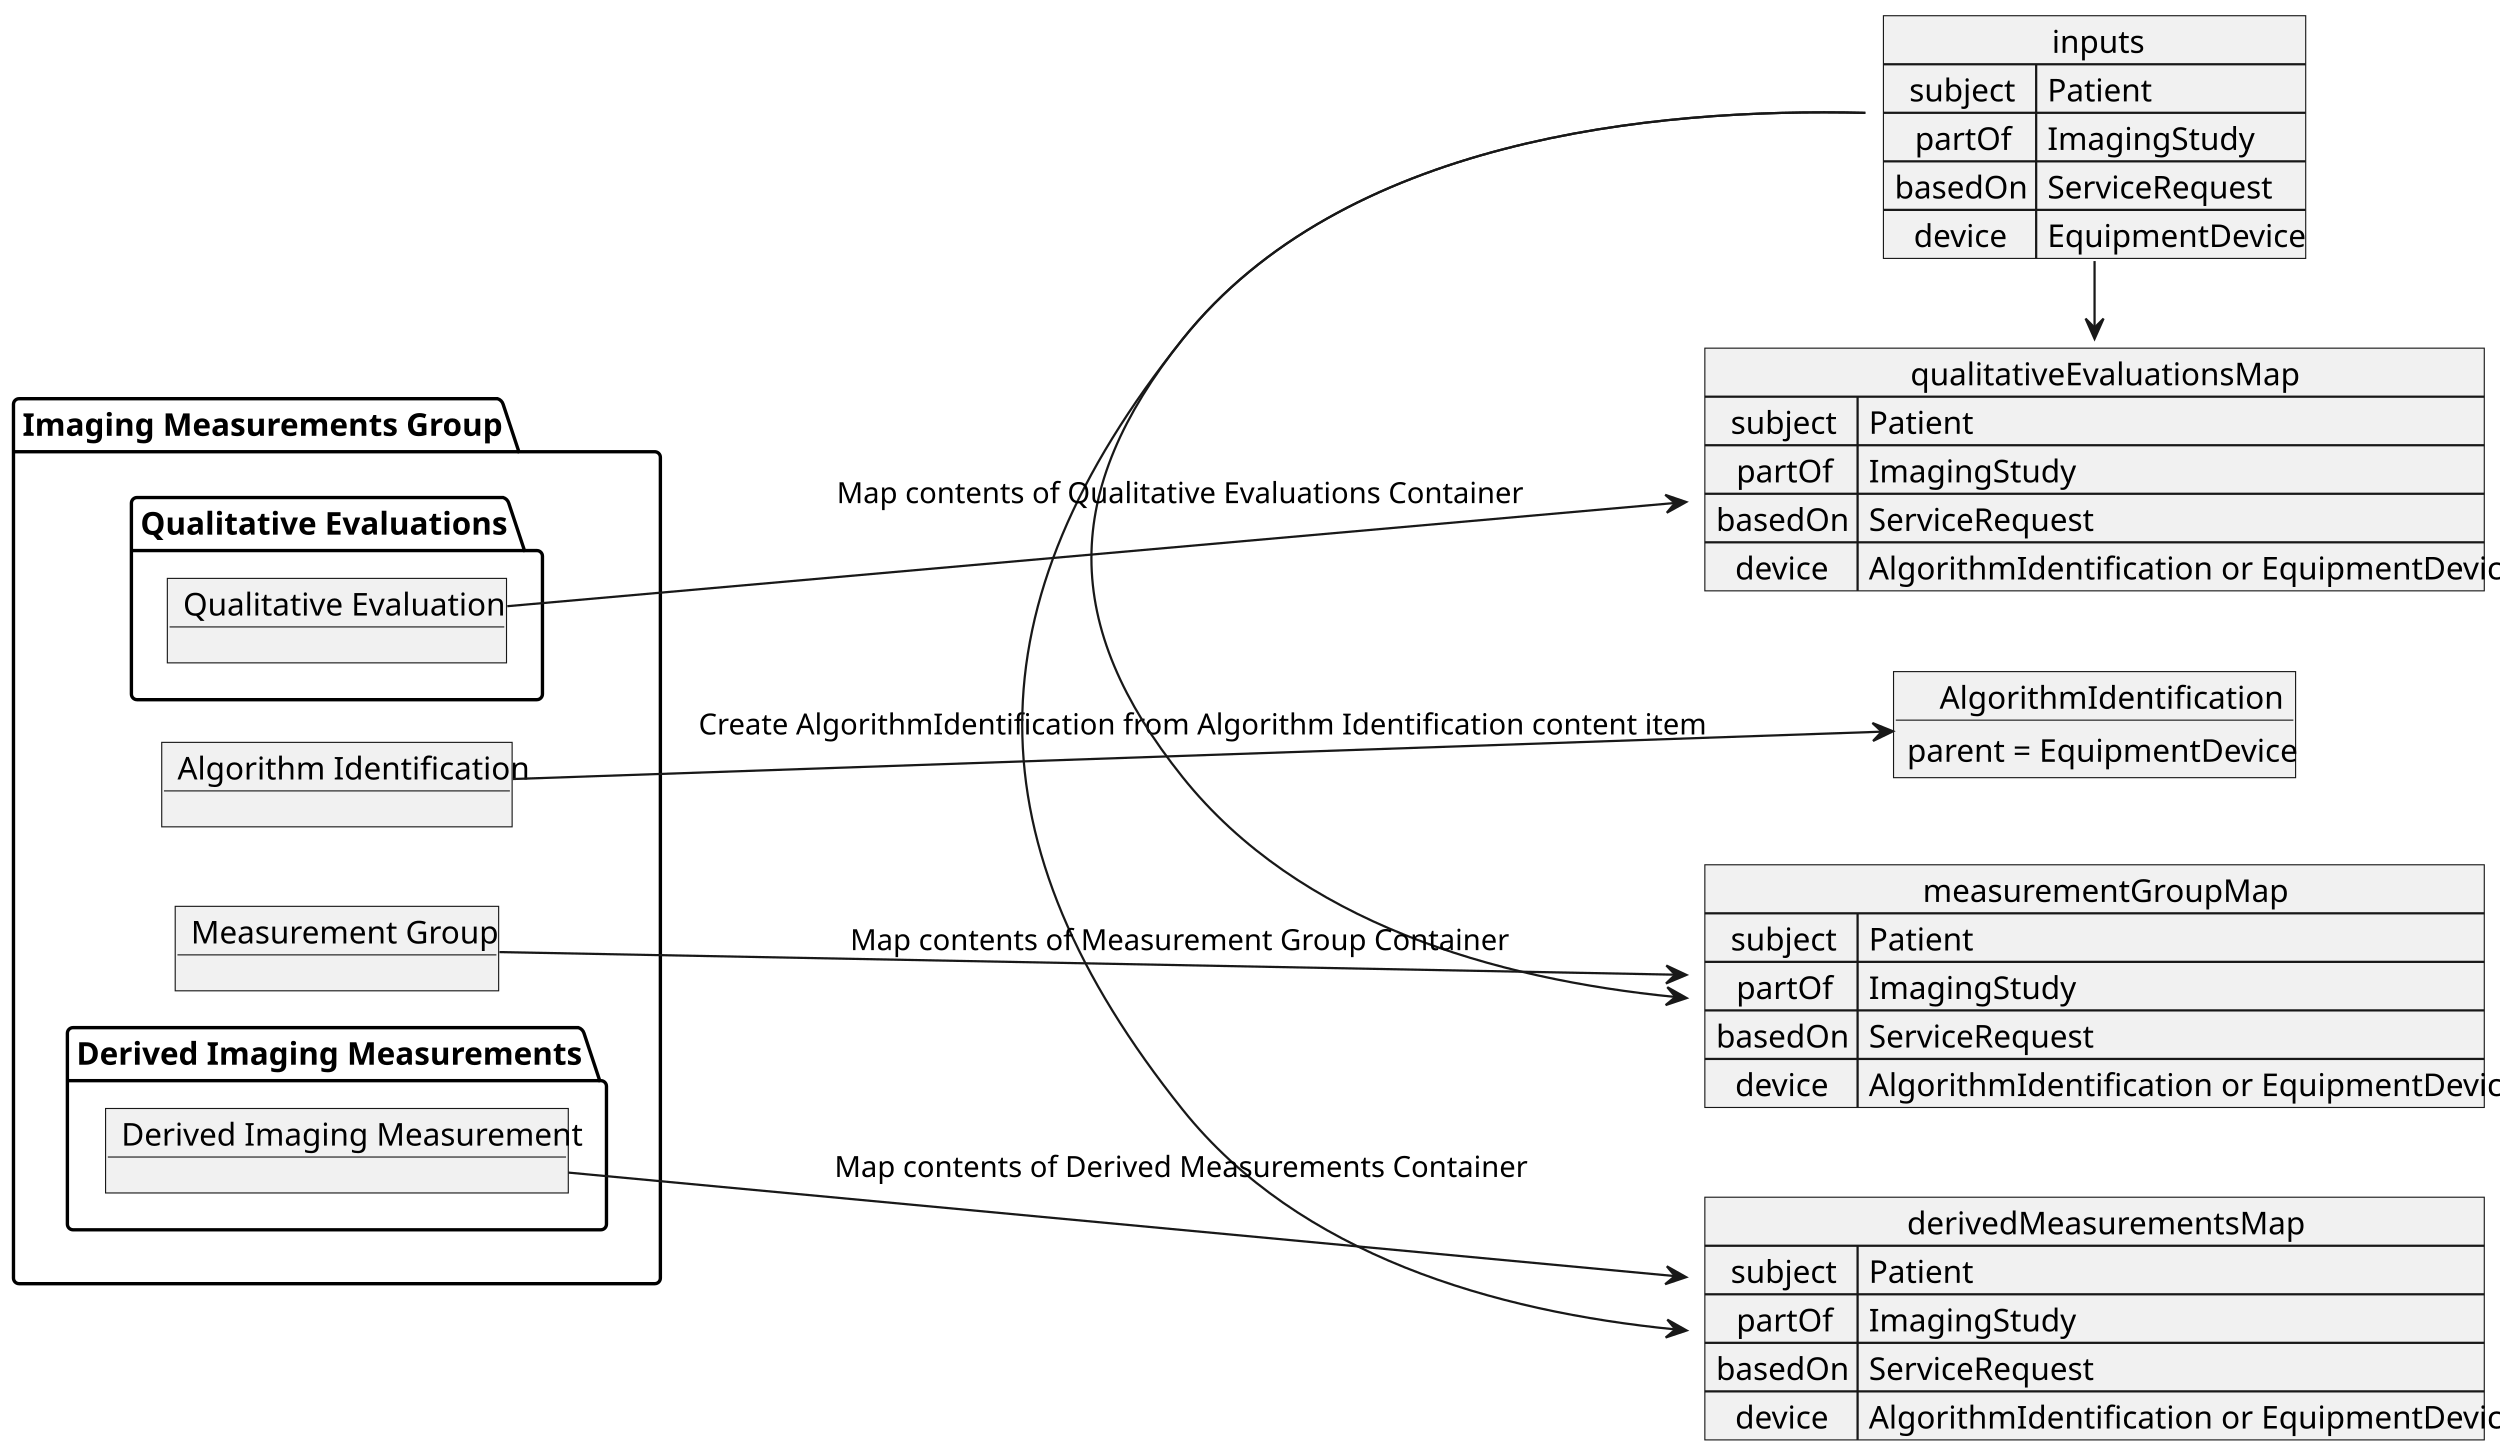
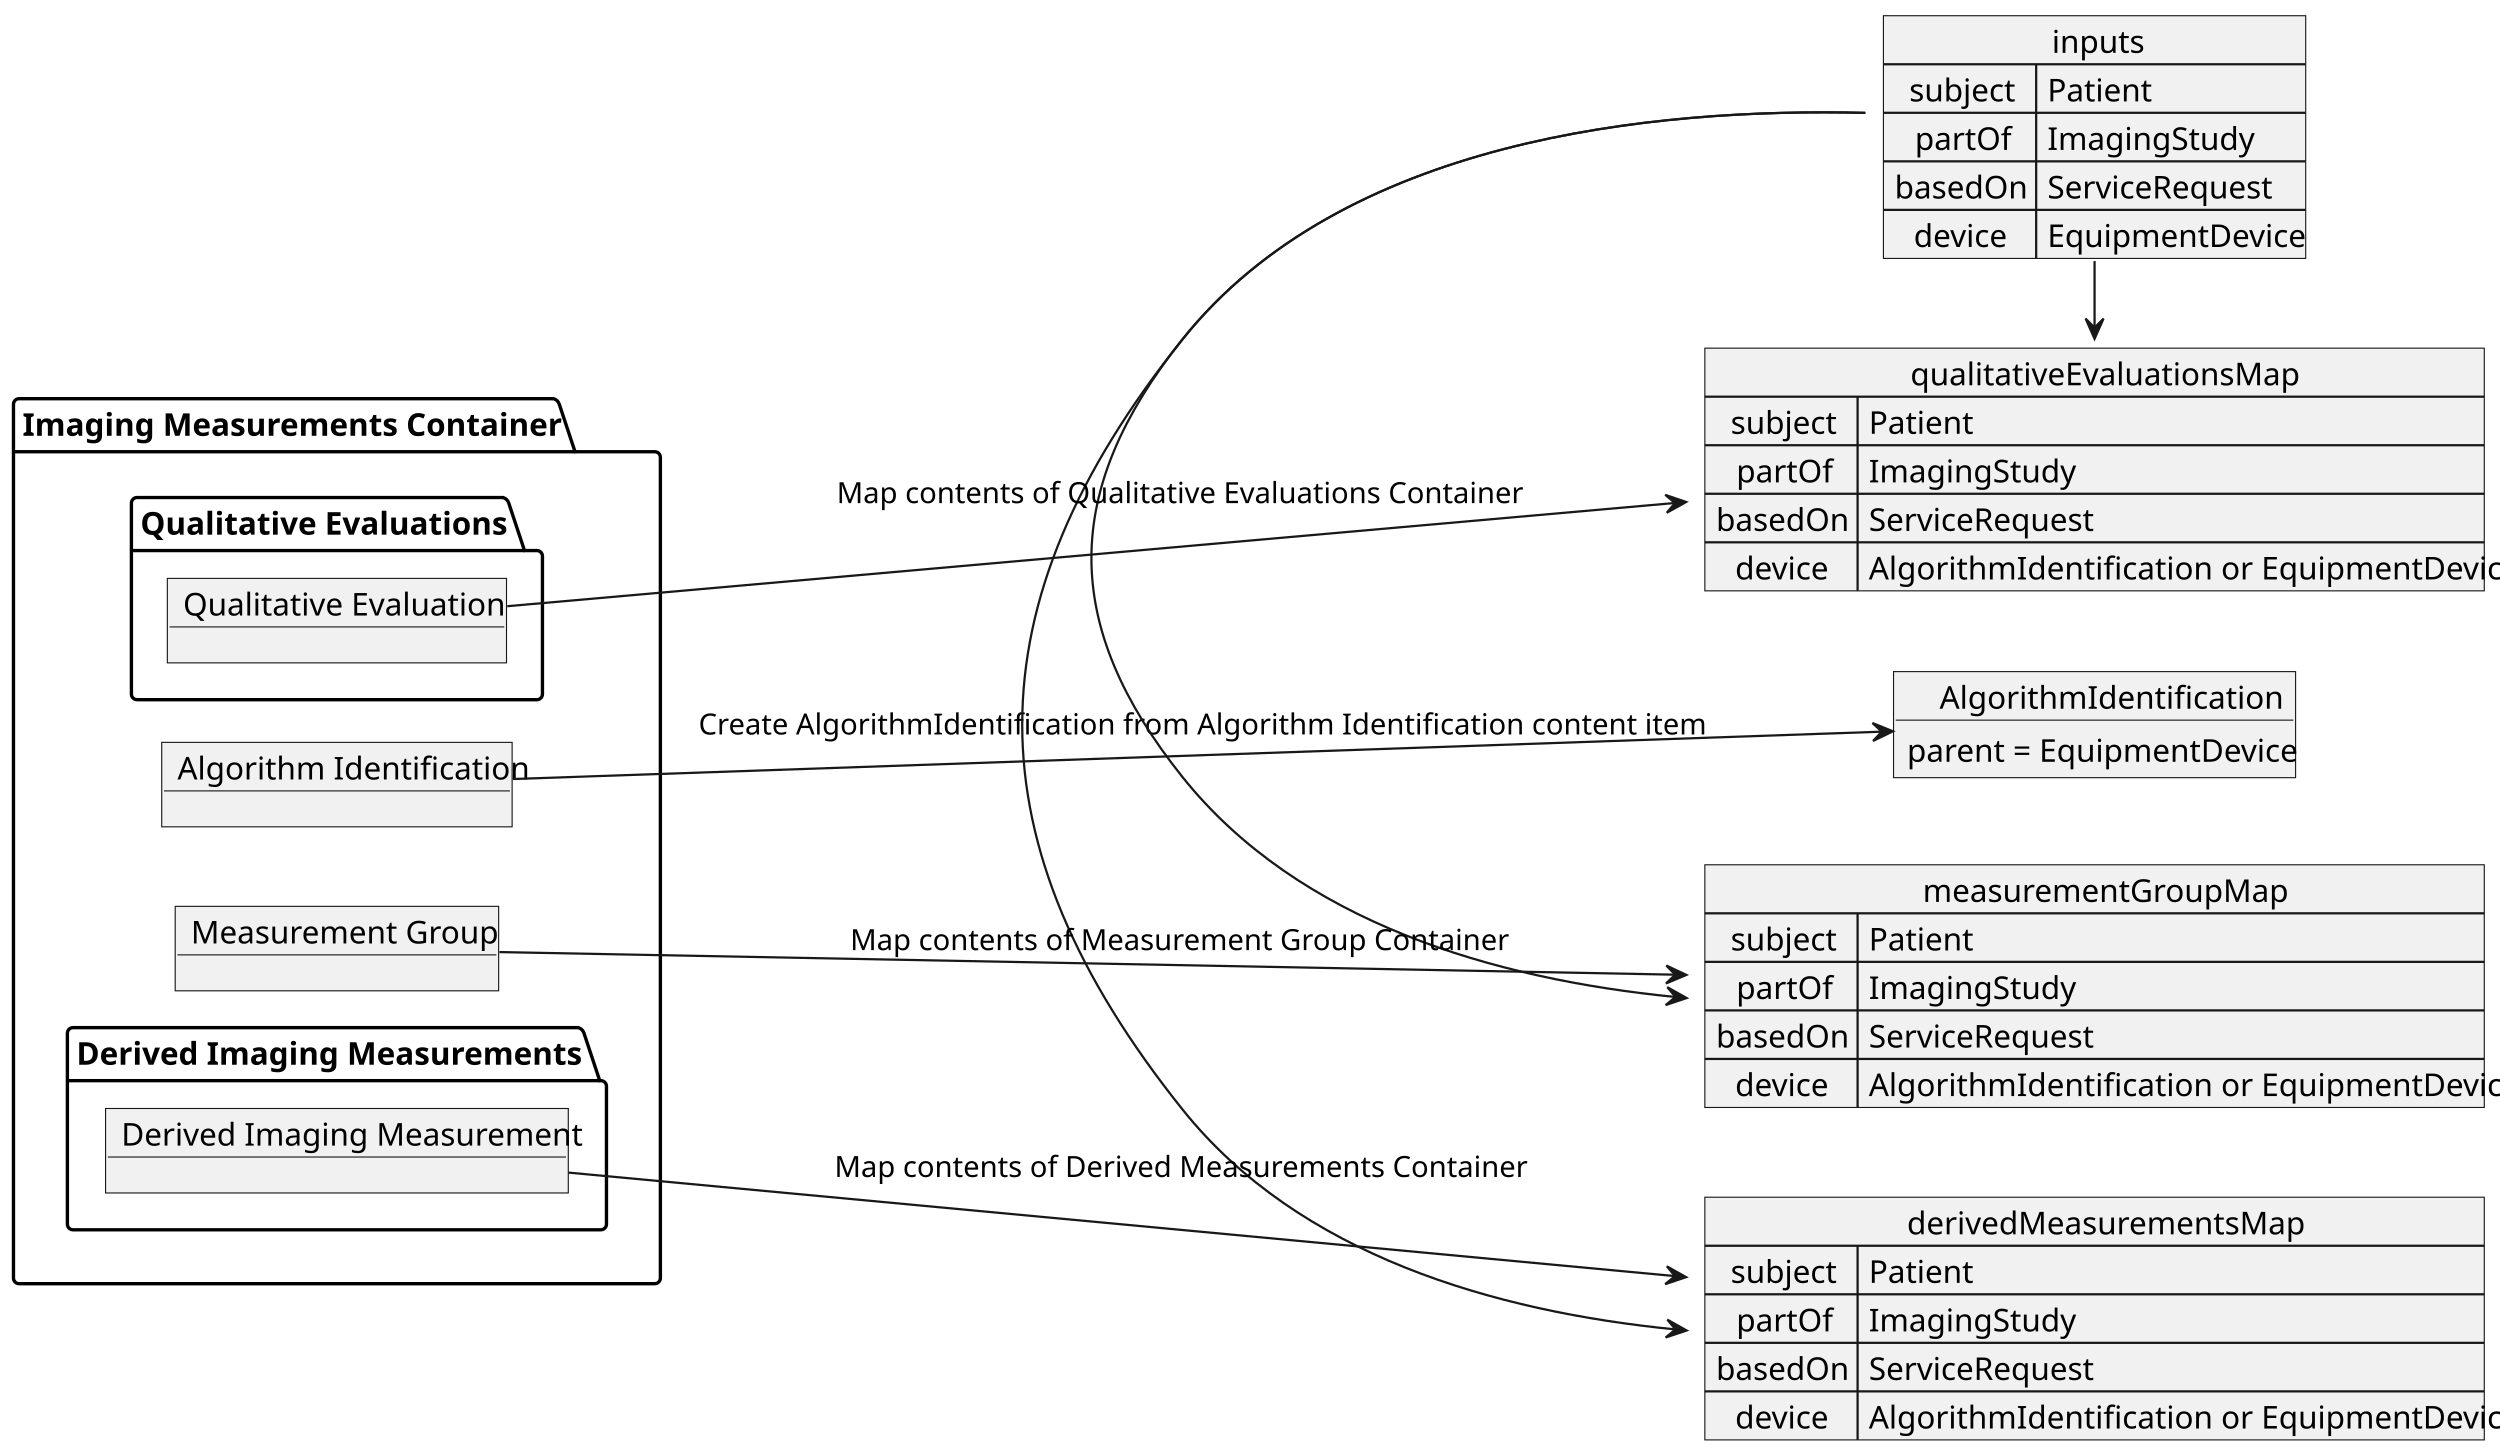
<svg xmlns="http://www.w3.org/2000/svg" contentStyleType="text/css" height="648px" preserveAspectRatio="none" style="width:1113px;height:648px;background:#FFFFFF;" version="1.1" viewBox="0 0 1113 648" width="1113px" zoomAndPan="magnify">
  <defs />
  <g>
    <g id="cluster_imagingMeasurementGroup">
-       <path d="M8.5,177.5 L221.5,177.5 A3.75,3.75 0 0 1 224,180 L231,201.109 L291.5,201.109 A2.5,2.5 0 0 1 294,203.609 L294,569 A2.5,2.5 0 0 1 291.5,571.5 L8.5,571.5 A2.5,2.5 0 0 1 6,569 L6,180 A2.5,2.5 0 0 1 8.5,177.5 " fill="none" style="stroke:#000000;stroke-width:1.5;" />
-       <line style="stroke:#000000;stroke-width:1.5;" x1="6" x2="231" y1="201.109" y2="201.109" />
-       <text fill="#000000" font-family="sans-serif" font-size="14" font-weight="bold" lengthAdjust="spacing" textLength="212" x="10" y="194.033">Imaging Measurements Group</text>
+       <path d="M8.5,177.5 L246.5,177.5 A3.75,3.75 0 0 1 249,180 L256,201.109 L291.5,201.109 A2.5,2.5 0 0 1 294,203.609 L294,569 A2.5,2.5 0 0 1 291.5,571.5 L8.5,571.5 A2.5,2.5 0 0 1 6,569 L6,180 A2.5,2.5 0 0 1 8.5,177.5 " fill="none" style="stroke:#000000;stroke-width:1.5;" />
+       <line style="stroke:#000000;stroke-width:1.5;" x1="6" x2="256" y1="201.109" y2="201.109" />
+       <text fill="#000000" font-family="sans-serif" font-size="14" font-weight="bold" lengthAdjust="spacing" textLength="237" x="10" y="194.033">Imaging Measurements Container</text>
    </g>
    <g id="cluster_Derived Imaging Measurements">
      <path d="M32.5,457.5 L257.5,457.5 A3.75,3.75 0 0 1 260,460 L267,481.109 L267.5,481.109 A2.5,2.5 0 0 1 270,483.609 L270,545 A2.5,2.5 0 0 1 267.5,547.5 L32.5,547.5 A2.5,2.5 0 0 1 30,545 L30,460 A2.5,2.5 0 0 1 32.5,457.5 " fill="none" style="stroke:#000000;stroke-width:1.5;" />
      <line style="stroke:#000000;stroke-width:1.5;" x1="30" x2="267" y1="481.109" y2="481.109" />
      <text fill="#000000" font-family="sans-serif" font-size="14" font-weight="bold" lengthAdjust="spacing" textLength="224" x="34" y="474.033">Derived Imaging Measurements</text>
    </g>
    <g id="cluster_Qualitative Evaluations">
      <path d="M61,221.5 L224,221.5 A3.75,3.75 0 0 1 226.5,224 L233.5,245.109 L239,245.109 A2.5,2.5 0 0 1 241.5,247.609 L241.5,309 A2.5,2.5 0 0 1 239,311.5 L61,311.5 A2.5,2.5 0 0 1 58.5,309 L58.5,224 A2.5,2.5 0 0 1 61,221.5 " fill="none" style="stroke:#000000;stroke-width:1.5;" />
      <line style="stroke:#000000;stroke-width:1.5;" x1="58.5" x2="233.5" y1="245.109" y2="245.109" />
      <text fill="#000000" font-family="sans-serif" font-size="14" font-weight="bold" lengthAdjust="spacing" textLength="162" x="62.5" y="238.033">Qualitative Evaluations</text>
    </g>
    <g id="elem_algorithm">
      <rect fill="#F1F1F1" height="37.609" style="stroke:#181818;stroke-width:0.5;" width="156" x="72" y="330.5" />
      <text fill="#000000" font-family="sans-serif" font-size="14" lengthAdjust="spacing" textLength="142" x="79" y="347.033">Algorithm Identification</text>
      <line style="stroke:#181818;stroke-width:0.5;" x1="73" x2="227" y1="352.109" y2="352.109" />
    </g>
    <g id="elem_measurementGroup">
      <rect fill="#F1F1F1" height="37.609" style="stroke:#181818;stroke-width:0.5;" width="144" x="78" y="403.5" />
      <text fill="#000000" font-family="sans-serif" font-size="14" lengthAdjust="spacing" textLength="130" x="85" y="420.033">Measurement Group</text>
      <line style="stroke:#181818;stroke-width:0.5;" x1="79" x2="221" y1="425.109" y2="425.109" />
    </g>
    <g id="elem_derivedMeasurement">
      <rect fill="#F1F1F1" height="37.609" style="stroke:#181818;stroke-width:0.5;" width="206" x="47" y="493.5" />
      <text fill="#000000" font-family="sans-serif" font-size="14" lengthAdjust="spacing" textLength="192" x="54" y="510.033">Derived Imaging Measurement</text>
      <line style="stroke:#181818;stroke-width:0.5;" x1="48" x2="252" y1="515.109" y2="515.109" />
    </g>
    <g id="elem_qualitativeEvaluations">
      <rect fill="#F1F1F1" height="37.609" style="stroke:#181818;stroke-width:0.5;" width="151" x="74.5" y="257.5" />
      <text fill="#000000" font-family="sans-serif" font-size="14" lengthAdjust="spacing" textLength="137" x="81.5" y="274.033">Qualitative Evaluation</text>
      <line style="stroke:#181818;stroke-width:0.5;" x1="75.5" x2="224.5" y1="279.109" y2="279.109" />
    </g>
    <g id="elem_inputs">
      <rect fill="#F1F1F1" height="108.047" style="stroke:#181818;stroke-width:0.5;" width="188" x="838.5" y="7" />
      <text fill="#000000" font-family="sans-serif" font-size="14" lengthAdjust="spacing" textLength="38" x="913.5" y="23.533">inputs</text>
      <line style="stroke:#181818;stroke-width:1.0;" x1="838.5" x2="1026.5" y1="28.609" y2="28.609" />
      <text fill="#000000" font-family="sans-serif" font-size="14" lengthAdjust="spacing" textLength="45" x="850" y="45.143">subject</text>
      <text fill="#000000" font-family="sans-serif" font-size="14" lengthAdjust="spacing" textLength="44" x="911.5" y="45.143">Patient</text>
      <line style="stroke:#181818;stroke-width:1.0;" x1="906.5" x2="906.5" y1="28.609" y2="50.219" />
      <line style="stroke:#181818;stroke-width:1.0;" x1="838.5" x2="1026.5" y1="50.219" y2="50.219" />
      <text fill="#000000" font-family="sans-serif" font-size="14" lengthAdjust="spacing" textLength="40" x="852.5" y="66.752">partOf</text>
      <text fill="#000000" font-family="sans-serif" font-size="14" lengthAdjust="spacing" textLength="85" x="911.5" y="66.752">ImagingStudy</text>
      <line style="stroke:#181818;stroke-width:1.0;" x1="906.5" x2="906.5" y1="50.219" y2="71.828" />
      <line style="stroke:#181818;stroke-width:1.0;" x1="838.5" x2="1026.5" y1="71.828" y2="71.828" />
      <text fill="#000000" font-family="sans-serif" font-size="14" lengthAdjust="spacing" textLength="58" x="843.5" y="88.361">basedOn</text>
      <text fill="#000000" font-family="sans-serif" font-size="14" lengthAdjust="spacing" textLength="100" x="911.5" y="88.361">ServiceRequest</text>
      <line style="stroke:#181818;stroke-width:1.0;" x1="906.5" x2="906.5" y1="71.828" y2="93.438" />
      <line style="stroke:#181818;stroke-width:1.0;" x1="838.5" x2="1026.5" y1="93.438" y2="93.438" />
      <text fill="#000000" font-family="sans-serif" font-size="14" lengthAdjust="spacing" textLength="41" x="852" y="109.971">device</text>
      <text fill="#000000" font-family="sans-serif" font-size="14" lengthAdjust="spacing" textLength="110" x="911.5" y="109.971">EquipmentDevice</text>
      <line style="stroke:#181818;stroke-width:1.0;" x1="906.5" x2="906.5" y1="93.438" y2="115.047" />
    </g>
    <g id="elem_AlgorithmIdentification">
      <rect fill="#F1F1F1" height="47.219" style="stroke:#181818;stroke-width:0.5;" width="179" x="843" y="299" />
      <text fill="#000000" font-family="sans-serif" font-size="14" lengthAdjust="spacing" textLength="138" x="863.5" y="315.533">AlgorithmIdentification</text>
      <line style="stroke:#181818;stroke-width:0.5;" x1="844" x2="1021" y1="320.609" y2="320.609" />
      <text fill="#000000" font-family="sans-serif" font-size="14" lengthAdjust="spacing" textLength="167" x="849" y="339.143">parent = EquipmentDevice</text>
    </g>
    <g id="elem_measurementGroupMap">
      <rect fill="#F1F1F1" height="108.047" style="stroke:#181818;stroke-width:0.5;" width="347" x="759" y="385" />
      <text fill="#000000" font-family="sans-serif" font-size="14" lengthAdjust="spacing" textLength="153" x="856" y="401.533">measurementGroupMap</text>
      <line style="stroke:#181818;stroke-width:1.0;" x1="759" x2="1106" y1="406.609" y2="406.609" />
      <text fill="#000000" font-family="sans-serif" font-size="14" lengthAdjust="spacing" textLength="45" x="770.5" y="423.143">subject</text>
      <text fill="#000000" font-family="sans-serif" font-size="14" lengthAdjust="spacing" textLength="44" x="832" y="423.143">Patient</text>
      <line style="stroke:#181818;stroke-width:1.0;" x1="827" x2="827" y1="406.609" y2="428.219" />
      <line style="stroke:#181818;stroke-width:1.0;" x1="759" x2="1106" y1="428.219" y2="428.219" />
      <text fill="#000000" font-family="sans-serif" font-size="14" lengthAdjust="spacing" textLength="40" x="773" y="444.752">partOf</text>
      <text fill="#000000" font-family="sans-serif" font-size="14" lengthAdjust="spacing" textLength="85" x="832" y="444.752">ImagingStudy</text>
      <line style="stroke:#181818;stroke-width:1.0;" x1="827" x2="827" y1="428.219" y2="449.828" />
      <line style="stroke:#181818;stroke-width:1.0;" x1="759" x2="1106" y1="449.828" y2="449.828" />
      <text fill="#000000" font-family="sans-serif" font-size="14" lengthAdjust="spacing" textLength="58" x="764" y="466.361">basedOn</text>
      <text fill="#000000" font-family="sans-serif" font-size="14" lengthAdjust="spacing" textLength="100" x="832" y="466.361">ServiceRequest</text>
      <line style="stroke:#181818;stroke-width:1.0;" x1="827" x2="827" y1="449.828" y2="471.438" />
      <line style="stroke:#181818;stroke-width:1.0;" x1="759" x2="1106" y1="471.438" y2="471.438" />
      <text fill="#000000" font-family="sans-serif" font-size="14" lengthAdjust="spacing" textLength="41" x="772.5" y="487.971">device</text>
      <text fill="#000000" font-family="sans-serif" font-size="14" lengthAdjust="spacing" textLength="269" x="832" y="487.971">AlgorithmIdentification or EquipmentDevice</text>
      <line style="stroke:#181818;stroke-width:1.0;" x1="827" x2="827" y1="471.438" y2="493.047" />
    </g>
    <g id="elem_derivedMeasurementsMap">
      <rect fill="#F1F1F1" height="108.047" style="stroke:#181818;stroke-width:0.5;" width="347" x="759" y="533" />
      <text fill="#000000" font-family="sans-serif" font-size="14" lengthAdjust="spacing" textLength="167" x="849" y="549.533">derivedMeasurementsMap</text>
      <line style="stroke:#181818;stroke-width:1.0;" x1="759" x2="1106" y1="554.609" y2="554.609" />
      <text fill="#000000" font-family="sans-serif" font-size="14" lengthAdjust="spacing" textLength="45" x="770.5" y="571.143">subject</text>
      <text fill="#000000" font-family="sans-serif" font-size="14" lengthAdjust="spacing" textLength="44" x="832" y="571.143">Patient</text>
      <line style="stroke:#181818;stroke-width:1.0;" x1="827" x2="827" y1="554.609" y2="576.219" />
      <line style="stroke:#181818;stroke-width:1.0;" x1="759" x2="1106" y1="576.219" y2="576.219" />
      <text fill="#000000" font-family="sans-serif" font-size="14" lengthAdjust="spacing" textLength="40" x="773" y="592.752">partOf</text>
      <text fill="#000000" font-family="sans-serif" font-size="14" lengthAdjust="spacing" textLength="85" x="832" y="592.752">ImagingStudy</text>
      <line style="stroke:#181818;stroke-width:1.0;" x1="827" x2="827" y1="576.219" y2="597.828" />
      <line style="stroke:#181818;stroke-width:1.0;" x1="759" x2="1106" y1="597.828" y2="597.828" />
      <text fill="#000000" font-family="sans-serif" font-size="14" lengthAdjust="spacing" textLength="58" x="764" y="614.361">basedOn</text>
      <text fill="#000000" font-family="sans-serif" font-size="14" lengthAdjust="spacing" textLength="100" x="832" y="614.361">ServiceRequest</text>
      <line style="stroke:#181818;stroke-width:1.0;" x1="827" x2="827" y1="597.828" y2="619.438" />
      <line style="stroke:#181818;stroke-width:1.0;" x1="759" x2="1106" y1="619.438" y2="619.438" />
      <text fill="#000000" font-family="sans-serif" font-size="14" lengthAdjust="spacing" textLength="41" x="772.5" y="635.971">device</text>
      <text fill="#000000" font-family="sans-serif" font-size="14" lengthAdjust="spacing" textLength="269" x="832" y="635.971">AlgorithmIdentification or EquipmentDevice</text>
      <line style="stroke:#181818;stroke-width:1.0;" x1="827" x2="827" y1="619.438" y2="641.047" />
    </g>
    <g id="elem_qualitativeEvaluationsMap">
      <rect fill="#F1F1F1" height="108.047" style="stroke:#181818;stroke-width:0.5;" width="347" x="759" y="155" />
      <text fill="#000000" font-family="sans-serif" font-size="14" lengthAdjust="spacing" textLength="164" x="850.5" y="171.533">qualitativeEvaluationsMap</text>
      <line style="stroke:#181818;stroke-width:1.0;" x1="759" x2="1106" y1="176.609" y2="176.609" />
      <text fill="#000000" font-family="sans-serif" font-size="14" lengthAdjust="spacing" textLength="45" x="770.5" y="193.143">subject</text>
      <text fill="#000000" font-family="sans-serif" font-size="14" lengthAdjust="spacing" textLength="44" x="832" y="193.143">Patient</text>
      <line style="stroke:#181818;stroke-width:1.0;" x1="827" x2="827" y1="176.609" y2="198.219" />
      <line style="stroke:#181818;stroke-width:1.0;" x1="759" x2="1106" y1="198.219" y2="198.219" />
      <text fill="#000000" font-family="sans-serif" font-size="14" lengthAdjust="spacing" textLength="40" x="773" y="214.752">partOf</text>
      <text fill="#000000" font-family="sans-serif" font-size="14" lengthAdjust="spacing" textLength="85" x="832" y="214.752">ImagingStudy</text>
      <line style="stroke:#181818;stroke-width:1.0;" x1="827" x2="827" y1="198.219" y2="219.828" />
      <line style="stroke:#181818;stroke-width:1.0;" x1="759" x2="1106" y1="219.828" y2="219.828" />
      <text fill="#000000" font-family="sans-serif" font-size="14" lengthAdjust="spacing" textLength="58" x="764" y="236.361">basedOn</text>
      <text fill="#000000" font-family="sans-serif" font-size="14" lengthAdjust="spacing" textLength="100" x="832" y="236.361">ServiceRequest</text>
      <line style="stroke:#181818;stroke-width:1.0;" x1="827" x2="827" y1="219.828" y2="241.438" />
      <line style="stroke:#181818;stroke-width:1.0;" x1="759" x2="1106" y1="241.438" y2="241.438" />
      <text fill="#000000" font-family="sans-serif" font-size="14" lengthAdjust="spacing" textLength="41" x="772.5" y="257.971">device</text>
      <text fill="#000000" font-family="sans-serif" font-size="14" lengthAdjust="spacing" textLength="269" x="832" y="257.971">AlgorithmIdentification or EquipmentDevice</text>
      <line style="stroke:#181818;stroke-width:1.0;" x1="827" x2="827" y1="241.438" y2="263.047" />
    </g>
    <g id="link_algorithm_AlgorithmIdentification">
      <path codeLine="25" d="M228.33,346.82 C372.52,341.84 681.89,331.13 837.72,325.74 " fill="none" id="algorithm-to-AlgorithmIdentification" style="stroke:#181818;stroke-width:1.0;" />
      <polygon fill="#181818" points="842.74,325.57,833.608,321.881,837.743,325.741,833.882,329.876,842.74,325.57" style="stroke:#181818;stroke-width:1.0;" />
      <text fill="#000000" font-family="sans-serif" font-size="13" lengthAdjust="spacing" textLength="409" x="311" y="326.995">Create AlgorithmIdentification from Algorithm Identification content item</text>
    </g>
    <g id="link_inputs_measurementGroupMap">
      <path codeLine="48" d="M830.45,50.25 C735.31,47.93 597.69,61.98 526.5,151 C472.37,218.68 472.37,278.32 526.5,346 C578.33,410.81 665.37,435.88 745.6,443.83 " fill="none" id="inputs-to-measurementGroupMap" style="stroke:#181818;stroke-width:1.0;" />
      <polygon fill="#181818" points="750.88,444.33,742.298,439.498,745.902,443.858,741.543,447.462,750.88,444.33" style="stroke:#181818;stroke-width:1.0;" />
    </g>
    <g id="link_inputs_derivedMeasurementsMap">
      <path codeLine="49" d="M830.45,50.25 C735.31,47.93 597.69,61.98 526.5,151 C431.29,270.06 431.29,374.94 526.5,494 C578.33,558.81 665.37,583.88 745.6,591.83 " fill="none" id="inputs-to-derivedMeasurementsMap" style="stroke:#181818;stroke-width:1.0;" />
      <polygon fill="#181818" points="750.88,592.33,742.298,587.498,745.902,591.858,741.543,595.462,750.88,592.33" style="stroke:#181818;stroke-width:1.0;" />
    </g>
    <g id="link_inputs_qualitativeEvaluationsMap">
      <path codeLine="50" d="M932.5,116.23 C932.5,126.06 932.5,135.88 932.5,145.71 " fill="none" id="inputs-to-qualitativeEvaluationsMap" style="stroke:#181818;stroke-width:1.0;" />
      <polygon fill="#181818" points="932.5,150.84,936.5,141.84,932.5,145.84,928.5,141.84,932.5,150.84" style="stroke:#181818;stroke-width:1.0;" />
    </g>
    <g id="link_measurementGroup_measurementGroupMap">
      <path codeLine="51" d="M222.33,423.87 C339.79,426.13 577.57,430.7 745.33,433.92 " fill="none" id="measurementGroup-to-measurementGroupMap" style="stroke:#181818;stroke-width:1.0;" />
      <polygon fill="#181818" points="750.77,434.03,741.852,429.851,745.771,433.93,741.692,437.849,750.77,434.03" style="stroke:#181818;stroke-width:1.0;" />
      <text fill="#000000" font-family="sans-serif" font-size="13" lengthAdjust="spacing" textLength="274" x="378.5" y="422.995">Map contents of Measurement Group Container</text>
    </g>
    <g id="link_derivedMeasurement_derivedMeasurementsMap">
      <path codeLine="52" d="M253.04,522.04 C377.81,533.71 591.41,553.69 745.65,568.12 " fill="none" id="derivedMeasurement-to-derivedMeasurementsMap" style="stroke:#181818;stroke-width:1.0;" />
      <polygon fill="#181818" points="750.66,568.59,742.078,563.758,745.682,568.118,741.323,571.722,750.66,568.59" style="stroke:#181818;stroke-width:1.0;" />
      <text fill="#000000" font-family="sans-serif" font-size="13" lengthAdjust="spacing" textLength="288" x="371.5" y="523.995">Map contents of Derived Measurements Container</text>
    </g>
    <g id="link_qualitativeEvaluations_qualitativeEvaluationsMap">
      <path codeLine="53" d="M225.84,269.88 C344.45,259.4 579.18,238.65 745.29,223.96 " fill="none" id="qualitativeEvaluations-to-qualitativeEvaluationsMap" style="stroke:#181818;stroke-width:1.0;" />
      <polygon fill="#181818" points="750.67,223.49,741.351,220.302,745.69,223.932,742.059,228.271,750.67,223.49" style="stroke:#181818;stroke-width:1.0;" />
      <text fill="#000000" font-family="sans-serif" font-size="13" lengthAdjust="spacing" textLength="286" x="372.5" y="223.995">Map contents of Qualitative Evaluations Container</text>
    </g>
  </g>
</svg>
